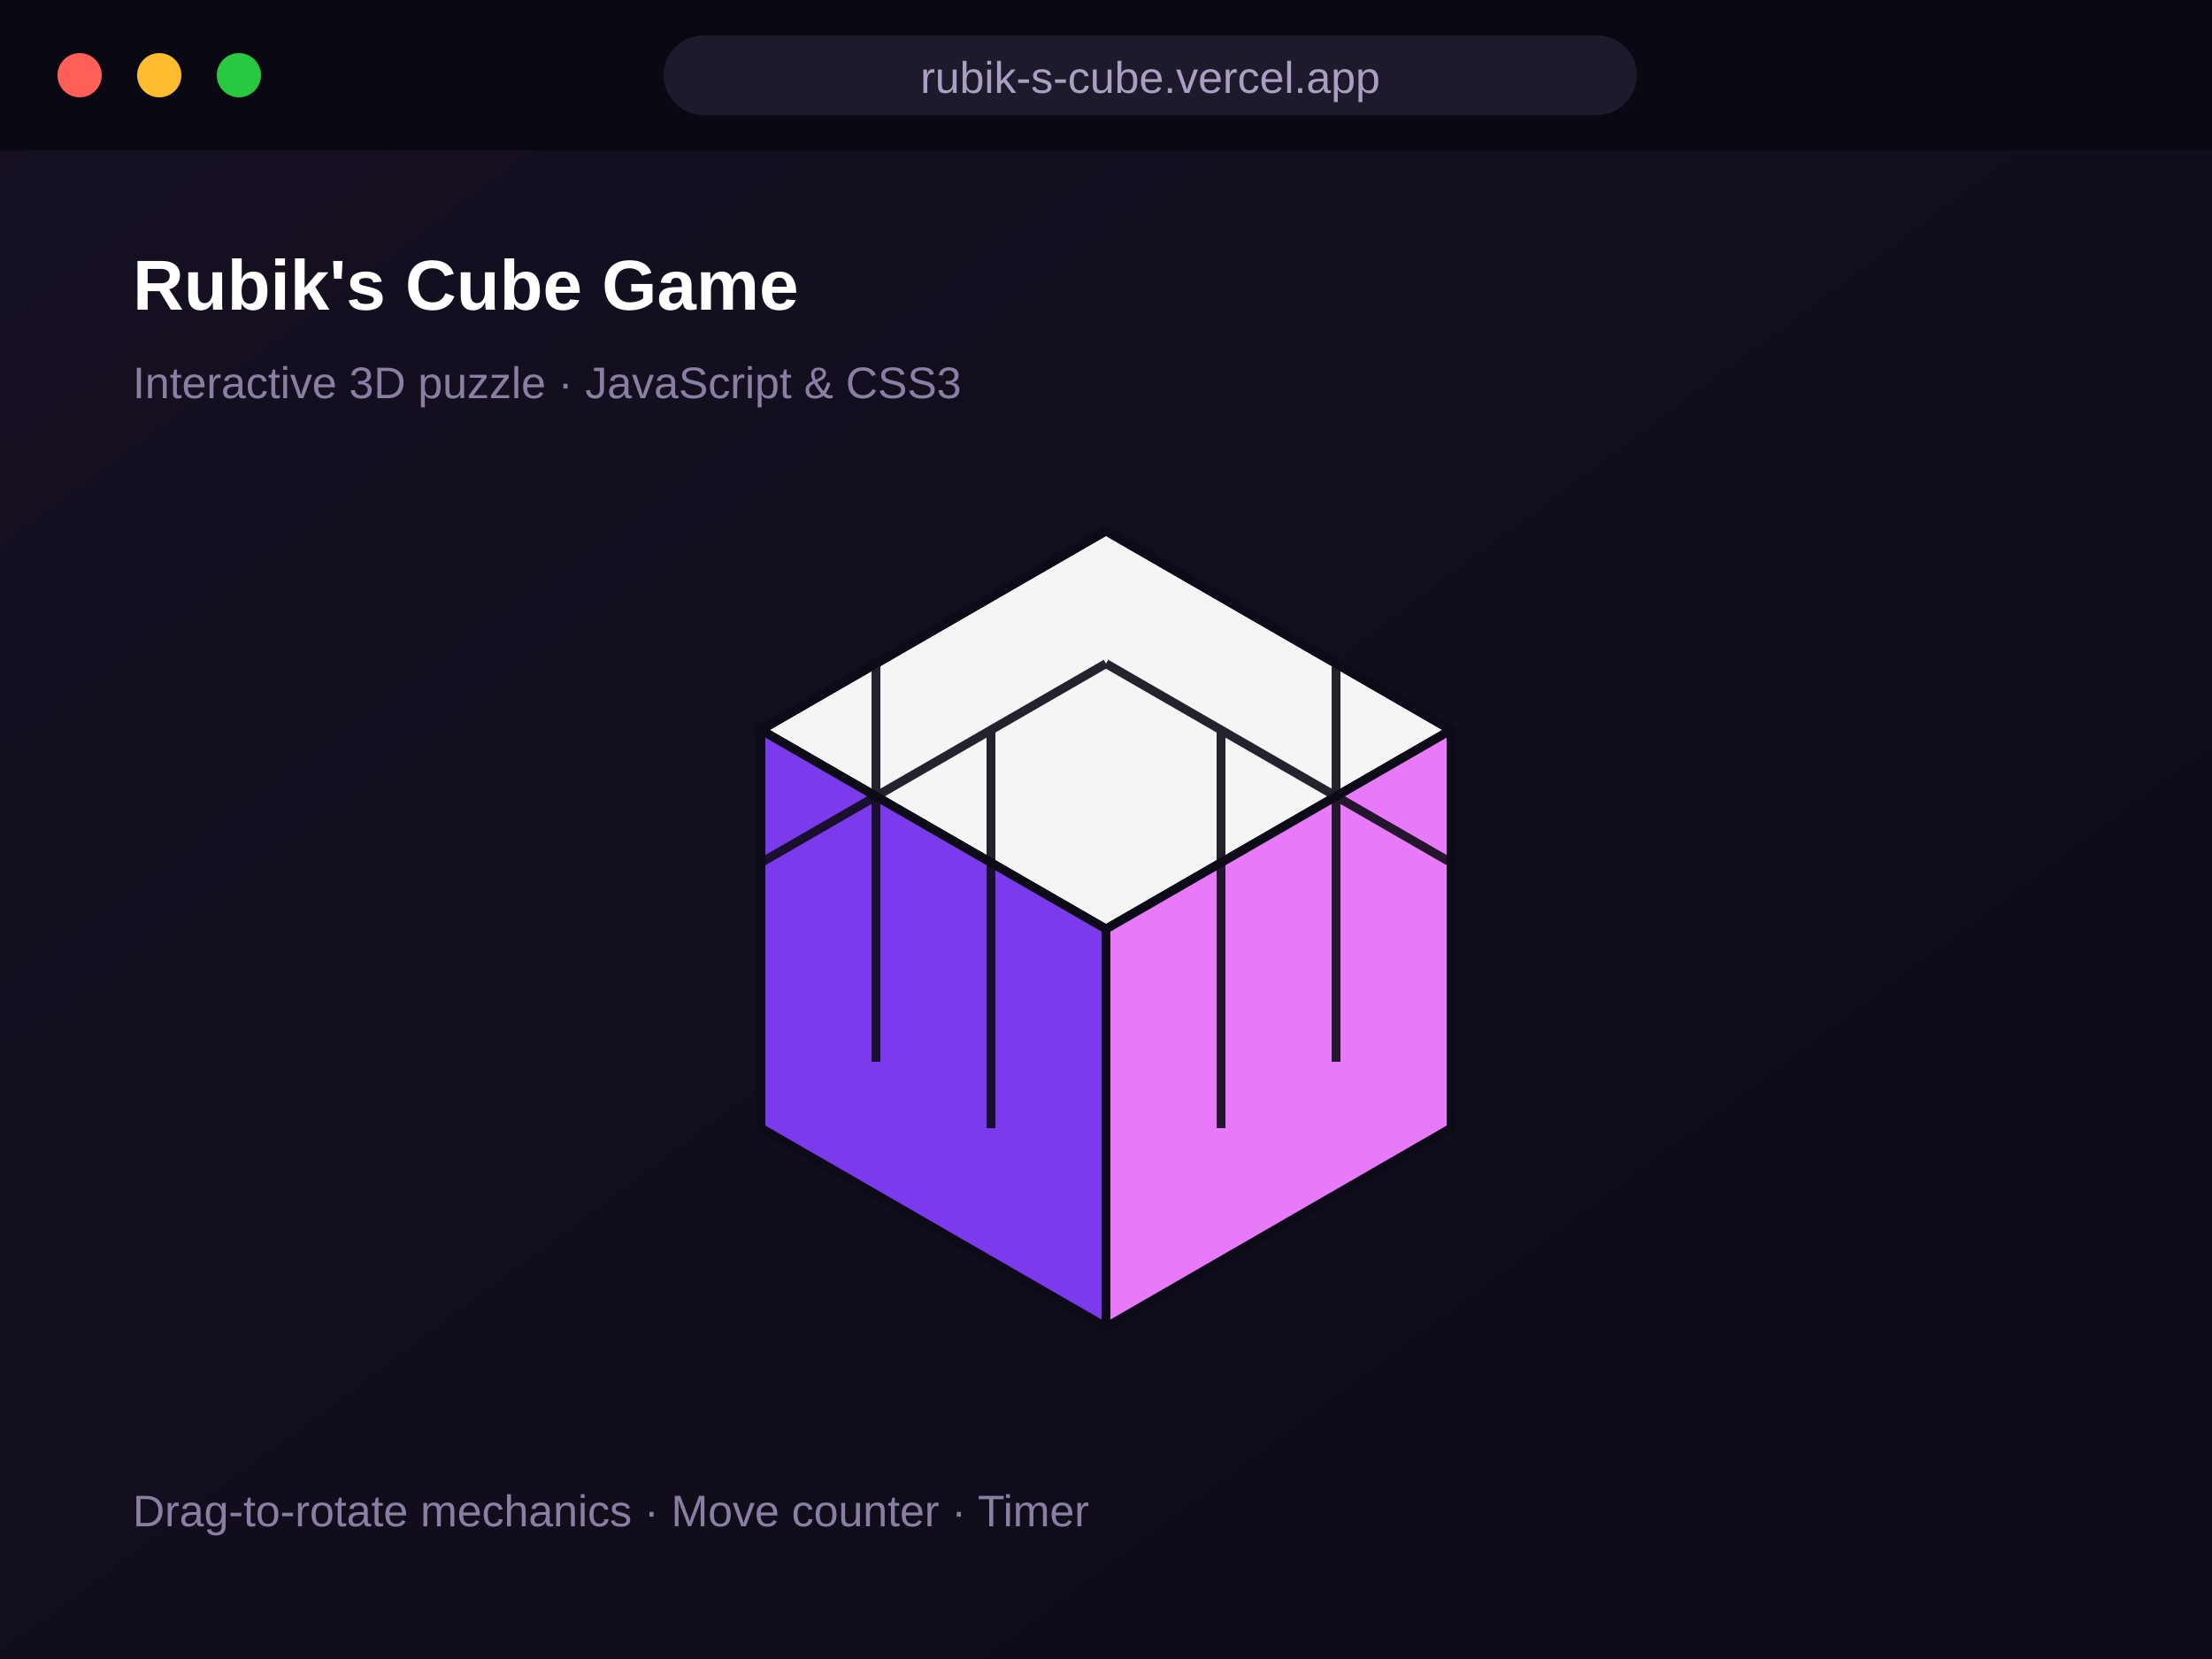
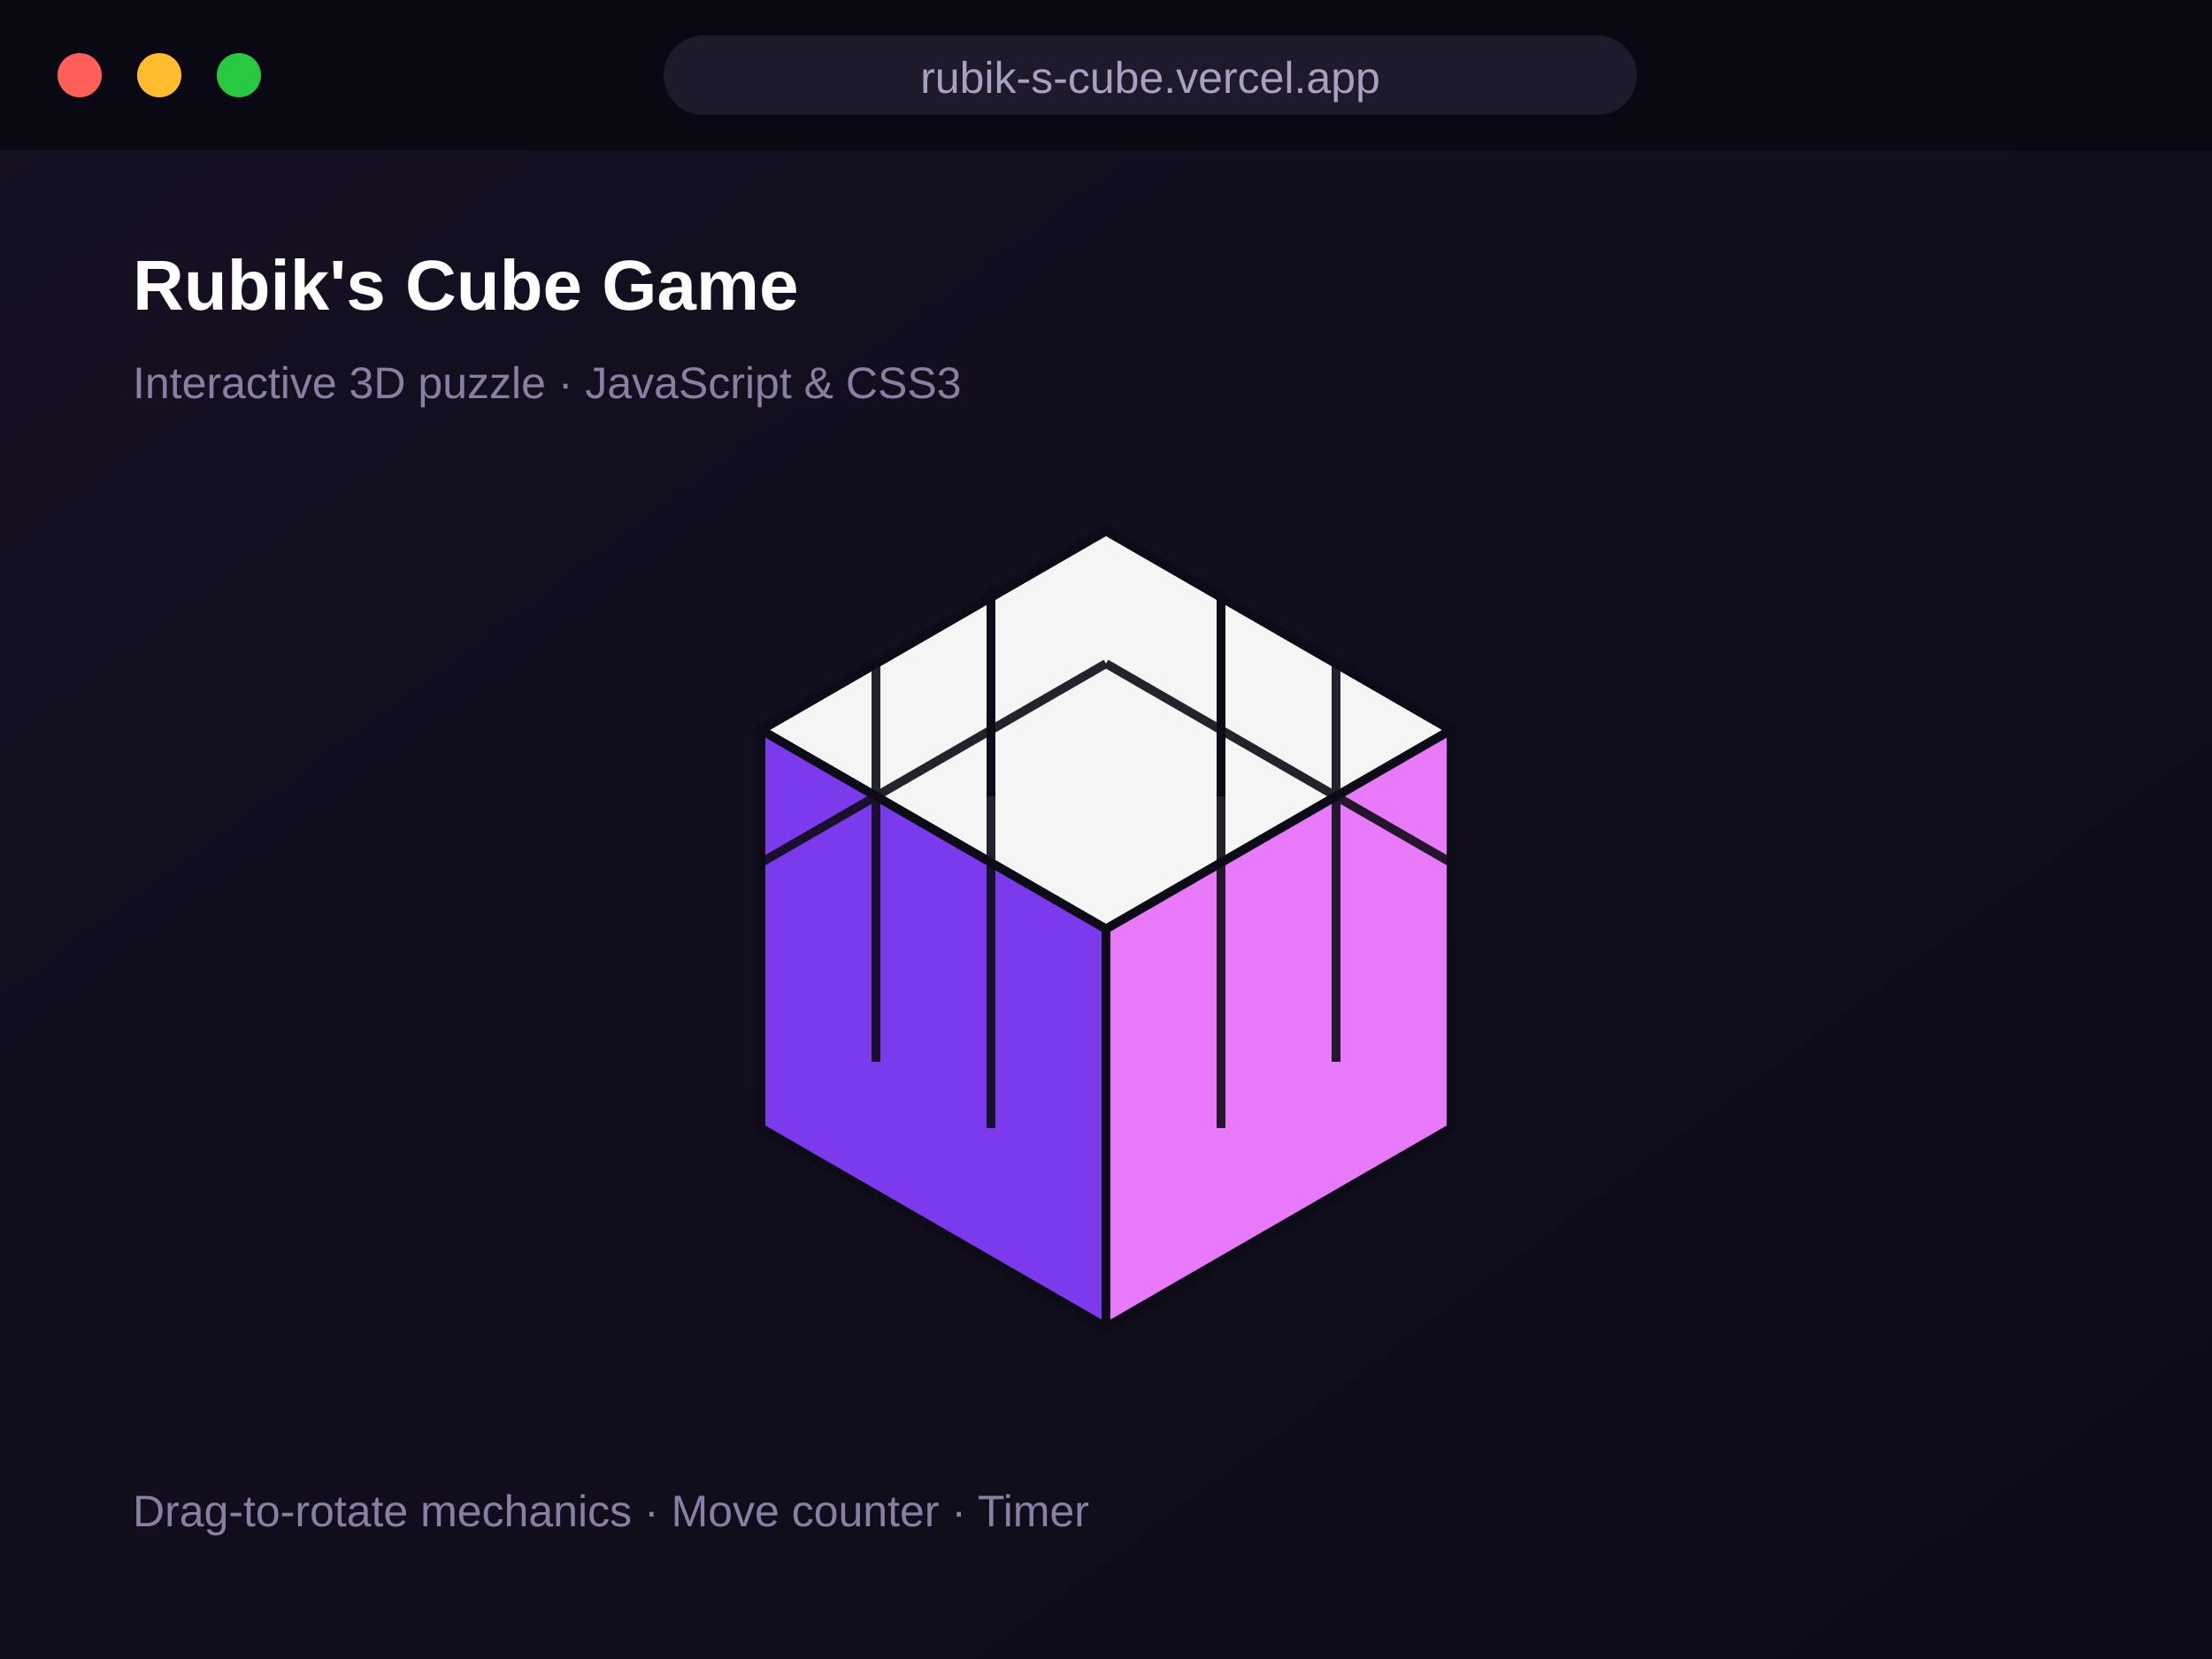
<svg xmlns="http://www.w3.org/2000/svg" viewBox="0 0 500 375">
  <defs>
    <linearGradient id="rbBg" x1="0" y1="0" x2="1" y2="1">
      <stop offset="0%" stop-color="#161022" />
      <stop offset="100%" stop-color="#0d0b17" />
    </linearGradient>
  </defs>
  <rect width="500" height="375" fill="url(#rbBg)" />
  <rect x="0" y="0" width="500" height="34" fill="#0a0812" />
  <circle cx="18" cy="17" r="5" fill="#ff5f57" />
  <circle cx="36" cy="17" r="5" fill="#febc2e" />
  <circle cx="54" cy="17" r="5" fill="#28c840" />
  <rect x="150" y="8" width="220" height="18" rx="9" fill="#1e1a2b" />
  <text x="260" y="21" font-family="Poppins, Arial, sans-serif" font-size="10" fill="#a99fc2" text-anchor="middle">rubik-s-cube.vercel.app</text>
  <text x="30" y="70" font-family="Poppins, Arial, sans-serif" font-size="16" font-weight="600" fill="#ffffff">Rubik's Cube Game</text>
  <text x="30" y="90" font-family="Poppins, Arial, sans-serif" font-size="10" fill="#8a7fa3">Interactive 3D puzzle · JavaScript &amp; CSS3</text>
  <g transform="translate(250,210)">
    <polygon points="0,-90 78,-45 0,0 -78,-45" fill="#f5f5f5" stroke="#0d0b17" stroke-width="2" />
-     <line x1="-26,-77" x2="-26,-30" stroke="#0d0b17" stroke-width="2" />
-     <line x1="26,-77" x2="26,-30" stroke="#0d0b17" stroke-width="2" />
-     <line x1="-52,-60" x2="52,-15" stroke="#0d0b17" stroke-width="2" opacity="0" />
+     <line x1="-26" y1="-77" x2="-26" y2="-30" stroke="#0d0b17" stroke-width="2" />
+     <line x1="26" y1="-77" x2="26" y2="-30" stroke="#0d0b17" stroke-width="2" />
    <polygon points="-78,-45 0,0 0,90 -78,45" fill="#7c3aed" stroke="#0d0b17" stroke-width="2" />
    <polygon points="78,-45 0,0 0,90 78,45" fill="#e879f9" stroke="#0d0b17" stroke-width="2" />
  </g>
  <g stroke="#0d0b17" stroke-width="2" opacity="0.9">
    <line x1="172" y1="165" x2="250" y2="120" />
    <line x1="172" y1="195" x2="250" y2="150" />
    <line x1="198" y1="240" x2="198" y2="150" />
    <line x1="224" y1="255" x2="224" y2="165" />
    <line x1="328" y1="165" x2="250" y2="120" />
    <line x1="328" y1="195" x2="250" y2="150" />
    <line x1="302" y1="240" x2="302" y2="150" />
    <line x1="276" y1="255" x2="276" y2="165" />
  </g>
  <text x="30" y="345" font-family="Poppins, Arial, sans-serif" font-size="10" fill="#8a7fa3">Drag-to-rotate mechanics · Move counter · Timer</text>
</svg>
